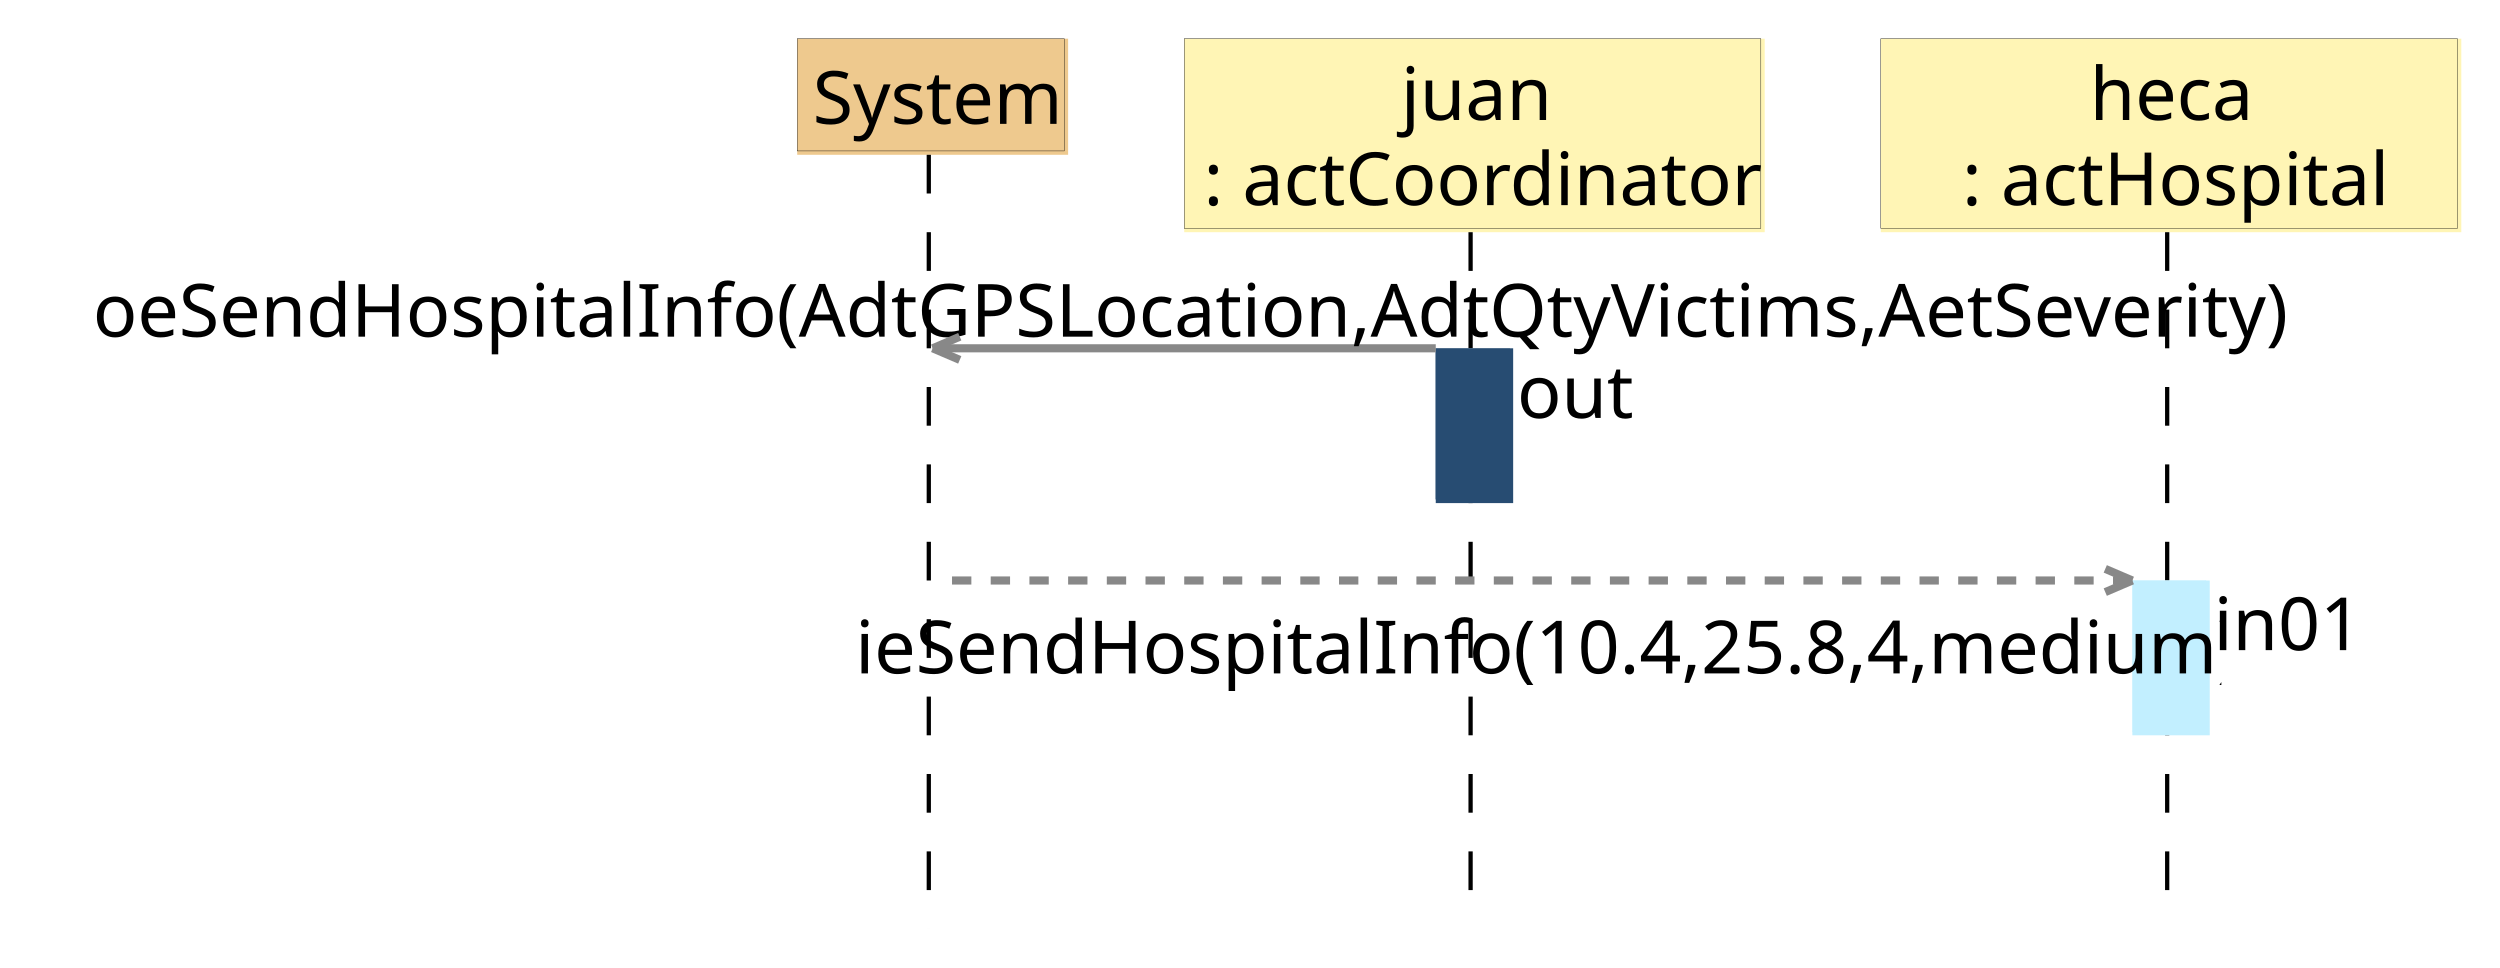
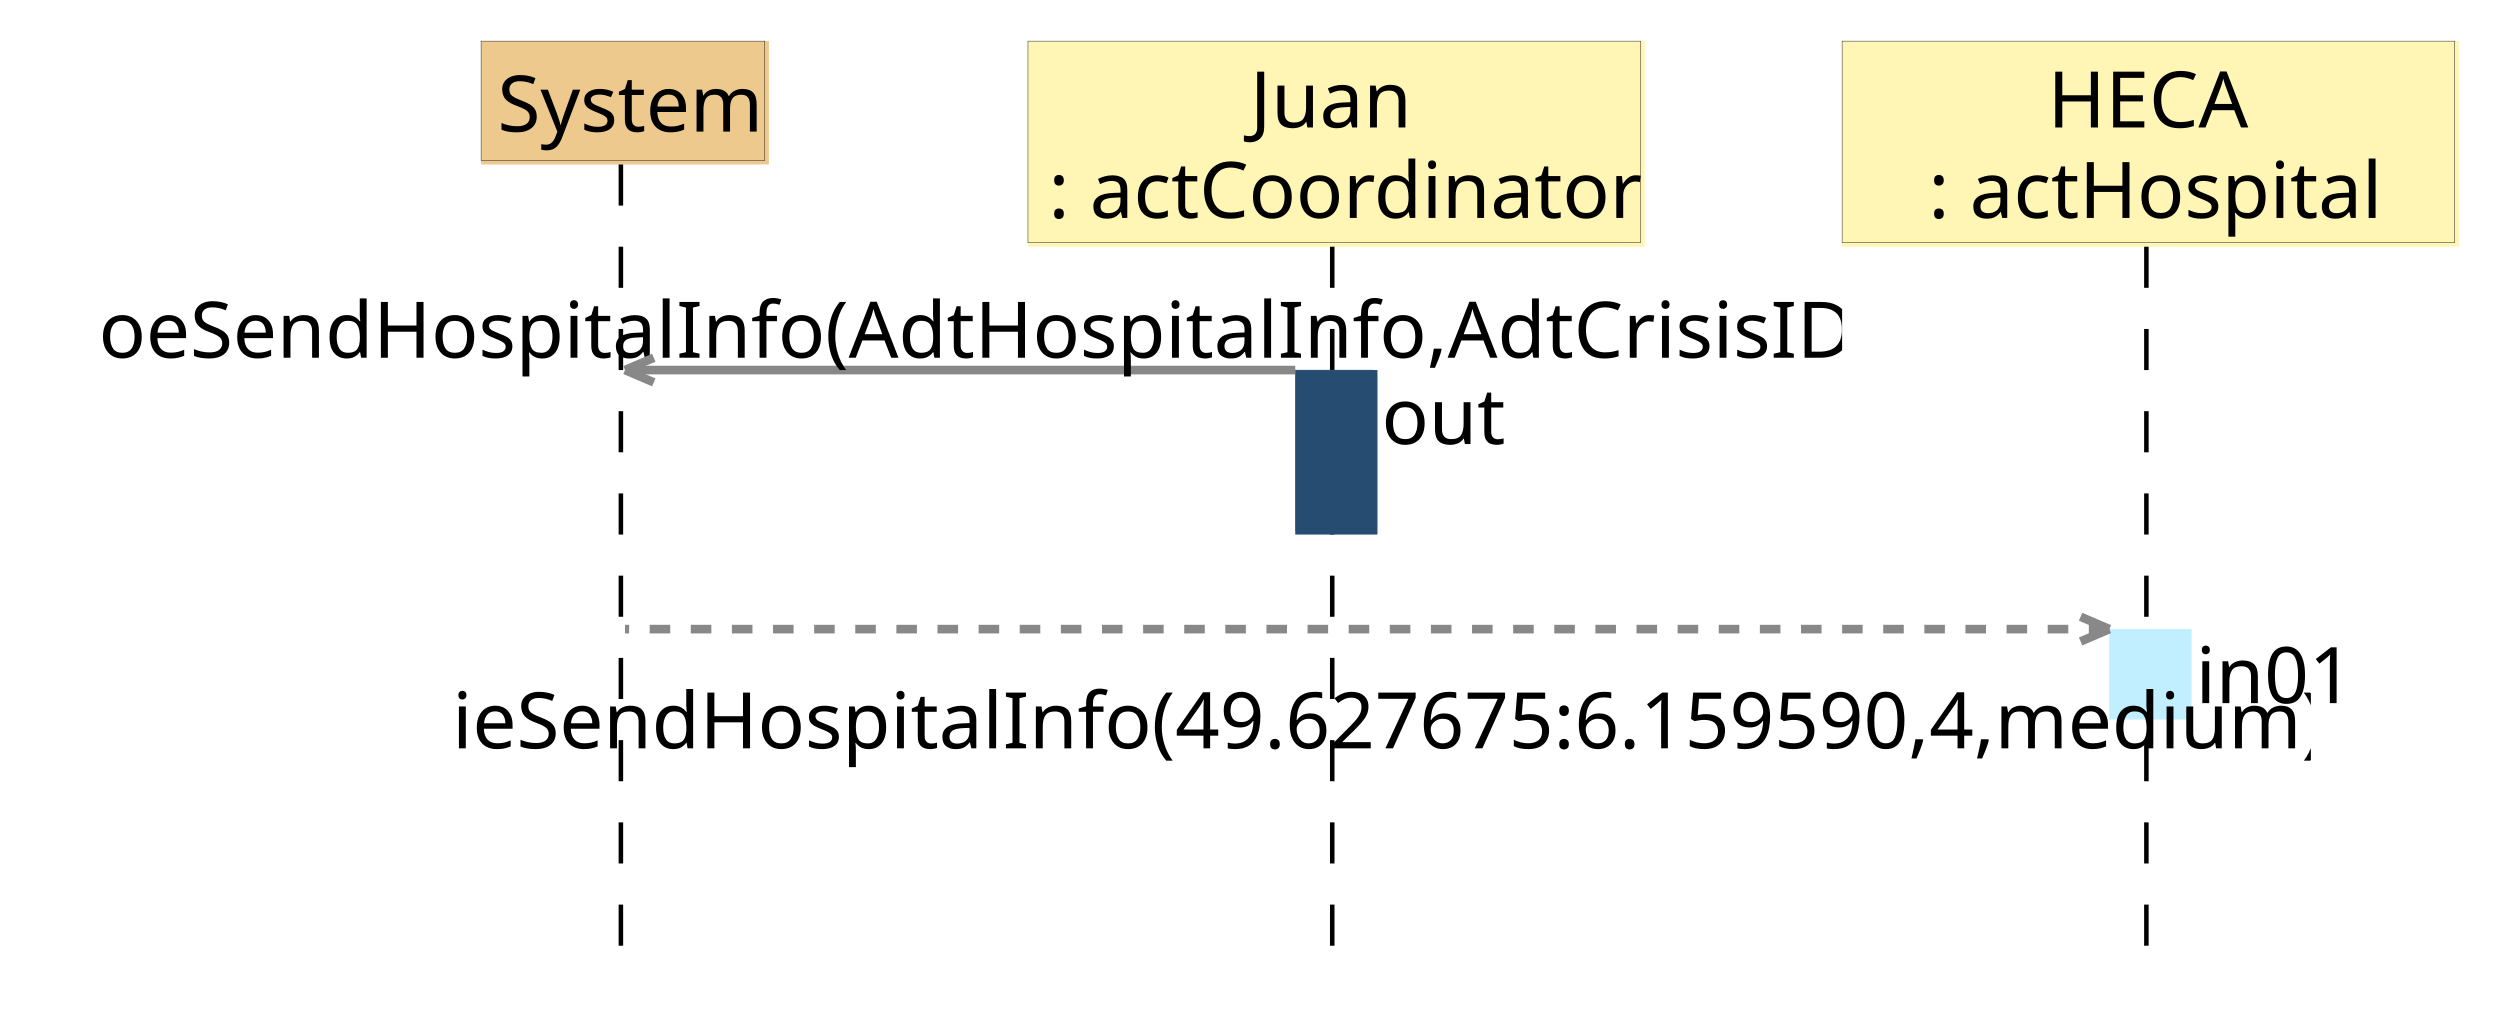
- <svg xmlns="http://www.w3.org/2000/svg" stroke-dasharray="none" shape-rendering="auto" font-family="'Dialog'" width="646" text-rendering="auto" fill-opacity="1" contentScriptType="text/ecmascript" color-interpolation="auto" color-rendering="auto" preserveAspectRatio="xMidYMid meet" font-size="12" viewBox="0 0 646 250" fill="black" stroke="black" image-rendering="auto" stroke-miterlimit="10" zoomAndPan="magnify" version="1.0" stroke-linecap="square" stroke-linejoin="miter" contentStyleType="text/css" font-style="normal" height="250" stroke-width="1" stroke-dashoffset="0" font-weight="normal" stroke-opacity="1">
+ <svg xmlns="http://www.w3.org/2000/svg" stroke-dasharray="none" shape-rendering="auto" font-family="'Dialog'" width="608" text-rendering="auto" fill-opacity="1" contentScriptType="text/ecmascript" color-interpolation="auto" color-rendering="auto" preserveAspectRatio="xMidYMid meet" font-size="12" viewBox="0 0 608 250" fill="black" stroke="black" image-rendering="auto" stroke-miterlimit="10" zoomAndPan="magnify" version="1.0" stroke-linecap="square" stroke-linejoin="miter" contentStyleType="text/css" font-style="normal" height="250" stroke-width="1" stroke-dashoffset="0" font-weight="normal" stroke-opacity="1">
  <defs id="genericDefs" />
  <g>
    <defs id="defs1">
      <clipPath clipPathUnits="userSpaceOnUse" id="clipPath1">
-         <path d="M205 9 L277 9 L277 41 L205 41 L205 9 Z" />
+         <path d="M116 9 L188 9 L188 41 L116 41 L116 9 Z" />
      </clipPath>
      <clipPath clipPathUnits="userSpaceOnUse" id="clipPath2">
-         <path d="M205 9 L282 9 L282 41 L205 41 L205 9 Z" />
+         <path d="M116 9 L193 9 L193 41 L116 41 L116 9 Z" />
      </clipPath>
      <clipPath clipPathUnits="userSpaceOnUse" id="clipPath3">
-         <path d="M235 39 L247 39 L247 241 L235 241 L235 39 Z" />
+         <path d="M146 39 L158 39 L158 241 L146 241 L146 39 Z" />
      </clipPath>
      <clipPath clipPathUnits="userSpaceOnUse" id="clipPath4">
-         <path d="M305 9 L457 9 L457 61 L305 61 L305 9 Z" />
+         <path d="M249 9 L401 9 L401 61 L249 61 L249 9 Z" />
      </clipPath>
      <clipPath clipPathUnits="userSpaceOnUse" id="clipPath5">
-         <path d="M305 9 L461 9 L461 61 L305 61 L305 9 Z" />
+         <path d="M249 9 L406 9 L406 61 L249 61 L249 9 Z" />
      </clipPath>
      <clipPath clipPathUnits="userSpaceOnUse" id="clipPath6">
-         <path d="M375 59 L387 59 L387 241 L375 241 L375 59 Z" />
+         <path d="M249 9 L405 9 L405 61 L249 61 L249 9 Z" />
      </clipPath>
      <clipPath clipPathUnits="userSpaceOnUse" id="clipPath7">
-         <path d="M370 89 L392 89 L392 131 L370 131 L370 89 Z" />
+         <path d="M319 59 L331 59 L331 241 L319 241 L319 59 Z" />
      </clipPath>
      <clipPath clipPathUnits="userSpaceOnUse" id="clipPath8">
-         <path d="M391 89 L428 89 L428 113 L391 113 L391 89 Z" />
+         <path d="M314 89 L336 89 L336 131 L314 131 L314 89 Z" />
      </clipPath>
      <clipPath clipPathUnits="userSpaceOnUse" id="clipPath9">
-         <path d="M485 9 L637 9 L637 61 L485 61 L485 9 Z" />
+         <path d="M335 89 L372 89 L372 113 L335 113 L335 89 Z" />
      </clipPath>
      <clipPath clipPathUnits="userSpaceOnUse" id="clipPath10">
-         <path d="M485 9 L642 9 L642 61 L485 61 L485 9 Z" />
+         <path d="M447 9 L599 9 L599 61 L447 61 L447 9 Z" />
      </clipPath>
      <clipPath clipPathUnits="userSpaceOnUse" id="clipPath11">
-         <path d="M485 9 L641 9 L641 61 L485 61 L485 9 Z" />
+         <path d="M447 9 L605 9 L605 61 L447 61 L447 9 Z" />
      </clipPath>
      <clipPath clipPathUnits="userSpaceOnUse" id="clipPath12">
-         <path d="M555 59 L567 59 L567 241 L555 241 L555 59 Z" />
+         <path d="M447 9 L603 9 L603 61 L447 61 L447 9 Z" />
      </clipPath>
      <clipPath clipPathUnits="userSpaceOnUse" id="clipPath13">
-         <path d="M550 149 L572 149 L572 191 L550 191 L550 149 Z" />
+         <path d="M517 59 L529 59 L529 241 L517 241 L517 59 Z" />
      </clipPath>
      <clipPath clipPathUnits="userSpaceOnUse" id="clipPath14">
-         <path d="M571 149 L615 149 L615 173 L571 173 L571 149 Z" />
+         <path d="M512 152 L534 152 L534 176 L512 176 L512 152 Z" />
      </clipPath>
      <clipPath clipPathUnits="userSpaceOnUse" id="clipPath15">
-         <path d="M-1 -1 L647 -1 L647 251 L-1 251 L-1 -1 Z" />
+         <path d="M533 152 L577 152 L577 176 L533 176 L533 152 Z" />
      </clipPath>
      <clipPath clipPathUnits="userSpaceOnUse" id="clipPath16">
-         <path d="M23 68 L593 68 L593 92 L23 92 L23 68 Z" />
+         <path d="M-1 -1 L609 -1 L609 251 L-1 251 L-1 -1 Z" />
      </clipPath>
      <clipPath clipPathUnits="userSpaceOnUse" id="clipPath17">
-         <path d="M239 85 L251 85 L251 96 L239 96 L239 85 Z" />
+         <path d="M23 68 L448 68 L448 92 L23 92 L23 68 Z" />
      </clipPath>
      <clipPath clipPathUnits="userSpaceOnUse" id="clipPath18">
-         <path d="M220 155 L574 155 L574 179 L220 179 L220 155 Z" />
+         <path d="M150 85 L162 85 L162 96 L150 96 L150 85 Z" />
      </clipPath>
      <clipPath clipPathUnits="userSpaceOnUse" id="clipPath19">
-         <path d="M542 145 L554 145 L554 156 L542 156 L542 145 Z" />
+         <path d="M109 163 L562 163 L562 187 L109 187 L109 163 Z" />
+       </clipPath>
+       <clipPath clipPathUnits="userSpaceOnUse" id="clipPath20">
+         <path d="M504 148 L516 148 L516 159 L504 159 L504 148 Z" />
      </clipPath>
    </defs>
    <g fill="rgb(238,201,142)" font-family="'Ubuntu'" stroke-linejoin="round" stroke="rgb(238,201,142)" stroke-width="0" stroke-miterlimit="0">
-       <rect x="206" y="10" clip-path="url(#clipPath1)" width="70" height="30" stroke="none" />
+       <rect x="117" y="10" clip-path="url(#clipPath1)" width="70" height="30" stroke="none" />
    </g>
    <g stroke-width="0.1" font-family="'Ubuntu'" stroke-linecap="butt">
-       <rect x="206" y="10" clip-path="url(#clipPath1)" fill="none" width="69" height="29" />
-       <text x="210" font-size="19" y="32" clip-path="url(#clipPath2)" stroke="none" xml:space="preserve">System</text>
-       <line clip-path="url(#clipPath3)" fill="none" x1="240" x2="240" y1="40" y2="240" stroke-dasharray="10,10" stroke-width="1.1" />
+       <rect x="117" y="10" clip-path="url(#clipPath1)" fill="none" width="69" height="29" />
+       <text x="121" font-size="19" y="32" clip-path="url(#clipPath2)" stroke="none" xml:space="preserve">System</text>
+       <line clip-path="url(#clipPath3)" fill="none" x1="151" x2="151" y1="40" y2="240" stroke-dasharray="10,10" stroke-width="1.1" />
    </g>
    <g stroke-linecap="butt" fill="rgb(255,245,181)" font-family="'Ubuntu'" stroke-dasharray="10,10" stroke="rgb(255,245,181)" stroke-width="1.1">
-       <rect x="306" y="10" clip-path="url(#clipPath4)" width="150" height="50" stroke="none" />
+       <rect x="250" y="10" clip-path="url(#clipPath4)" width="150" height="50" stroke="none" />
    </g>
    <g stroke-width="0.1" font-family="'Ubuntu'" stroke-linecap="butt">
-       <rect x="306" y="10" clip-path="url(#clipPath4)" fill="none" width="149" height="49" />
-       <text x="362" font-size="19" y="31" clip-path="url(#clipPath5)" stroke="none" xml:space="preserve">juan</text>
-       <text x="311" font-size="19" y="53" clip-path="url(#clipPath5)" stroke="none" xml:space="preserve">: actCoordinator</text>
-       <line clip-path="url(#clipPath6)" fill="none" x1="380" x2="380" y1="60" y2="240" stroke-dasharray="10,10" stroke-width="1.1" />
+       <rect x="250" y="10" clip-path="url(#clipPath4)" fill="none" width="149" height="49" />
+       <text x="304" font-size="19" y="31" clip-path="url(#clipPath5)" stroke="none" xml:space="preserve">Juan</text>
+       <text x="255" font-size="19" y="53" clip-path="url(#clipPath6)" stroke="none" xml:space="preserve">: actCoordinator</text>
+       <line clip-path="url(#clipPath7)" fill="none" x1="324" x2="324" y1="60" y2="240" stroke-dasharray="10,10" stroke-width="1.1" />
    </g>
    <g stroke-linecap="butt" fill="rgb(39,76,114)" font-family="'Ubuntu'" stroke-dasharray="10,10" stroke="rgb(39,76,114)" stroke-width="1.1">
-       <rect x="371" y="90" clip-path="url(#clipPath7)" width="20" height="40" stroke="none" />
-       <rect x="371" y="90" clip-path="url(#clipPath7)" fill="none" width="19" stroke-dasharray="none" height="39" stroke-width="0.1" />
+       <rect x="315" y="90" clip-path="url(#clipPath8)" width="20" height="40" stroke="none" />
+       <rect x="315" y="90" clip-path="url(#clipPath8)" fill="none" width="19" stroke-dasharray="none" height="39" stroke-width="0.1" />
    </g>
    <g stroke-width="0.1" font-size="19" font-family="'Ubuntu'" stroke-linecap="butt">
-       <text xml:space="preserve" x="392" y="108" clip-path="url(#clipPath8)" stroke="none">out</text>
-       <rect x="486" y="10" clip-path="url(#clipPath9)" fill="rgb(255,245,181)" width="150" height="50" stroke="none" />
-       <rect x="486" y="10" clip-path="url(#clipPath9)" fill="none" width="149" height="49" />
-       <text xml:space="preserve" x="540" y="31" clip-path="url(#clipPath10)" stroke="none">heca</text>
-       <text xml:space="preserve" x="507" y="53" clip-path="url(#clipPath11)" stroke="none">: actHospital</text>
-       <line clip-path="url(#clipPath12)" fill="none" x1="560" x2="560" y1="60" y2="240" stroke-dasharray="10,10" stroke-width="1.1" />
+       <text xml:space="preserve" x="336" y="108" clip-path="url(#clipPath9)" stroke="none">out</text>
+       <rect x="448" y="10" clip-path="url(#clipPath10)" fill="rgb(255,245,181)" width="150" height="50" stroke="none" />
+       <rect x="448" y="10" clip-path="url(#clipPath10)" fill="none" width="149" height="49" />
+       <text xml:space="preserve" x="498" y="31" clip-path="url(#clipPath11)" stroke="none">HECA</text>
+       <text xml:space="preserve" x="469" y="53" clip-path="url(#clipPath12)" stroke="none">: actHospital</text>
+       <line clip-path="url(#clipPath13)" fill="none" x1="522" x2="522" y1="60" y2="240" stroke-dasharray="10,10" stroke-width="1.1" />
    </g>
    <g stroke-linecap="butt" fill="rgb(194,239,255)" font-family="'Ubuntu'" stroke-dasharray="10,10" stroke="rgb(194,239,255)" stroke-width="1.1">
-       <rect x="551" y="150" clip-path="url(#clipPath13)" width="20" height="40" stroke="none" />
-       <rect x="551" y="150" clip-path="url(#clipPath13)" fill="none" width="19" stroke-dasharray="none" height="39" stroke-width="0.1" />
+       <rect x="513" y="153" clip-path="url(#clipPath14)" width="20" height="22" stroke="none" />
+       <rect x="513" y="153" clip-path="url(#clipPath14)" fill="none" width="19" stroke-dasharray="none" height="21" stroke-width="0.1" />
    </g>
    <g stroke-width="0.1" font-size="19" font-family="'Ubuntu'" stroke-linecap="butt">
-       <text xml:space="preserve" x="572" y="168" clip-path="url(#clipPath14)" stroke="none">in01</text>
-       <line clip-path="url(#clipPath15)" fill="none" x1="371" x2="241" y1="90" y2="90" stroke="rgb(136,136,136)" stroke-width="2.1" />
-       <text x="24" y="87" clip-path="url(#clipPath16)" stroke="none" stroke-width="2.1" xml:space="preserve">oeSendHospitalInfo(AdtGPSLocation,AdtQtyVictims,AetSeverity)</text>
-       <line clip-path="url(#clipPath17)" fill="none" x1="248" x2="241" y1="87" y2="90" stroke="rgb(136,136,136)" stroke-width="2.1" />
-       <line clip-path="url(#clipPath17)" fill="none" x1="241" x2="248" y1="90" y2="93" stroke="rgb(136,136,136)" stroke-width="2.1" />
+       <text xml:space="preserve" x="534" y="171" clip-path="url(#clipPath15)" stroke="none">in01</text>
+       <line clip-path="url(#clipPath16)" fill="none" x1="315" x2="152" y1="90" y2="90" stroke="rgb(136,136,136)" stroke-width="2.1" />
+       <text x="24" y="87" clip-path="url(#clipPath17)" stroke="none" stroke-width="2.1" xml:space="preserve">oeSendHospitalInfo(AdtHospitalInfo,AdtCrisisID)</text>
+       <line clip-path="url(#clipPath18)" fill="none" x1="159" x2="152" y1="87" y2="90" stroke="rgb(136,136,136)" stroke-width="2.1" />
+       <line clip-path="url(#clipPath18)" fill="none" x1="152" x2="159" y1="90" y2="93" stroke="rgb(136,136,136)" stroke-width="2.1" />
    </g>
    <g stroke-linecap="butt" font-size="19" fill="rgb(136,136,136)" font-family="'Ubuntu'" stroke-dasharray="5,5" stroke="rgb(136,136,136)" stroke-width="2.1">
-       <line clip-path="url(#clipPath15)" fill="none" x1="551" x2="241" y1="150" y2="150" />
-       <text x="221" y="174" clip-path="url(#clipPath18)" fill="black" stroke="none" xml:space="preserve">ieSendHospitalInfo(10.4,25.8,4,medium)</text>
-       <line clip-path="url(#clipPath19)" fill="none" x1="544" x2="551" y1="153" y2="150" stroke-dasharray="none" />
-       <line clip-path="url(#clipPath19)" fill="none" x1="551" x2="544" y1="150" y2="147" stroke-dasharray="none" />
+       <line clip-path="url(#clipPath16)" fill="none" x1="513" x2="152" y1="153" y2="153" />
+       <text x="110" y="182" clip-path="url(#clipPath19)" fill="black" stroke="none" xml:space="preserve">ieSendHospitalInfo(49.627675:6.159590,4,medium)</text>
+       <line clip-path="url(#clipPath20)" fill="none" x1="506" x2="513" y1="156" y2="153" stroke-dasharray="none" />
+       <line clip-path="url(#clipPath20)" fill="none" x1="513" x2="506" y1="153" y2="150" stroke-dasharray="none" />
    </g>
  </g>
</svg>
